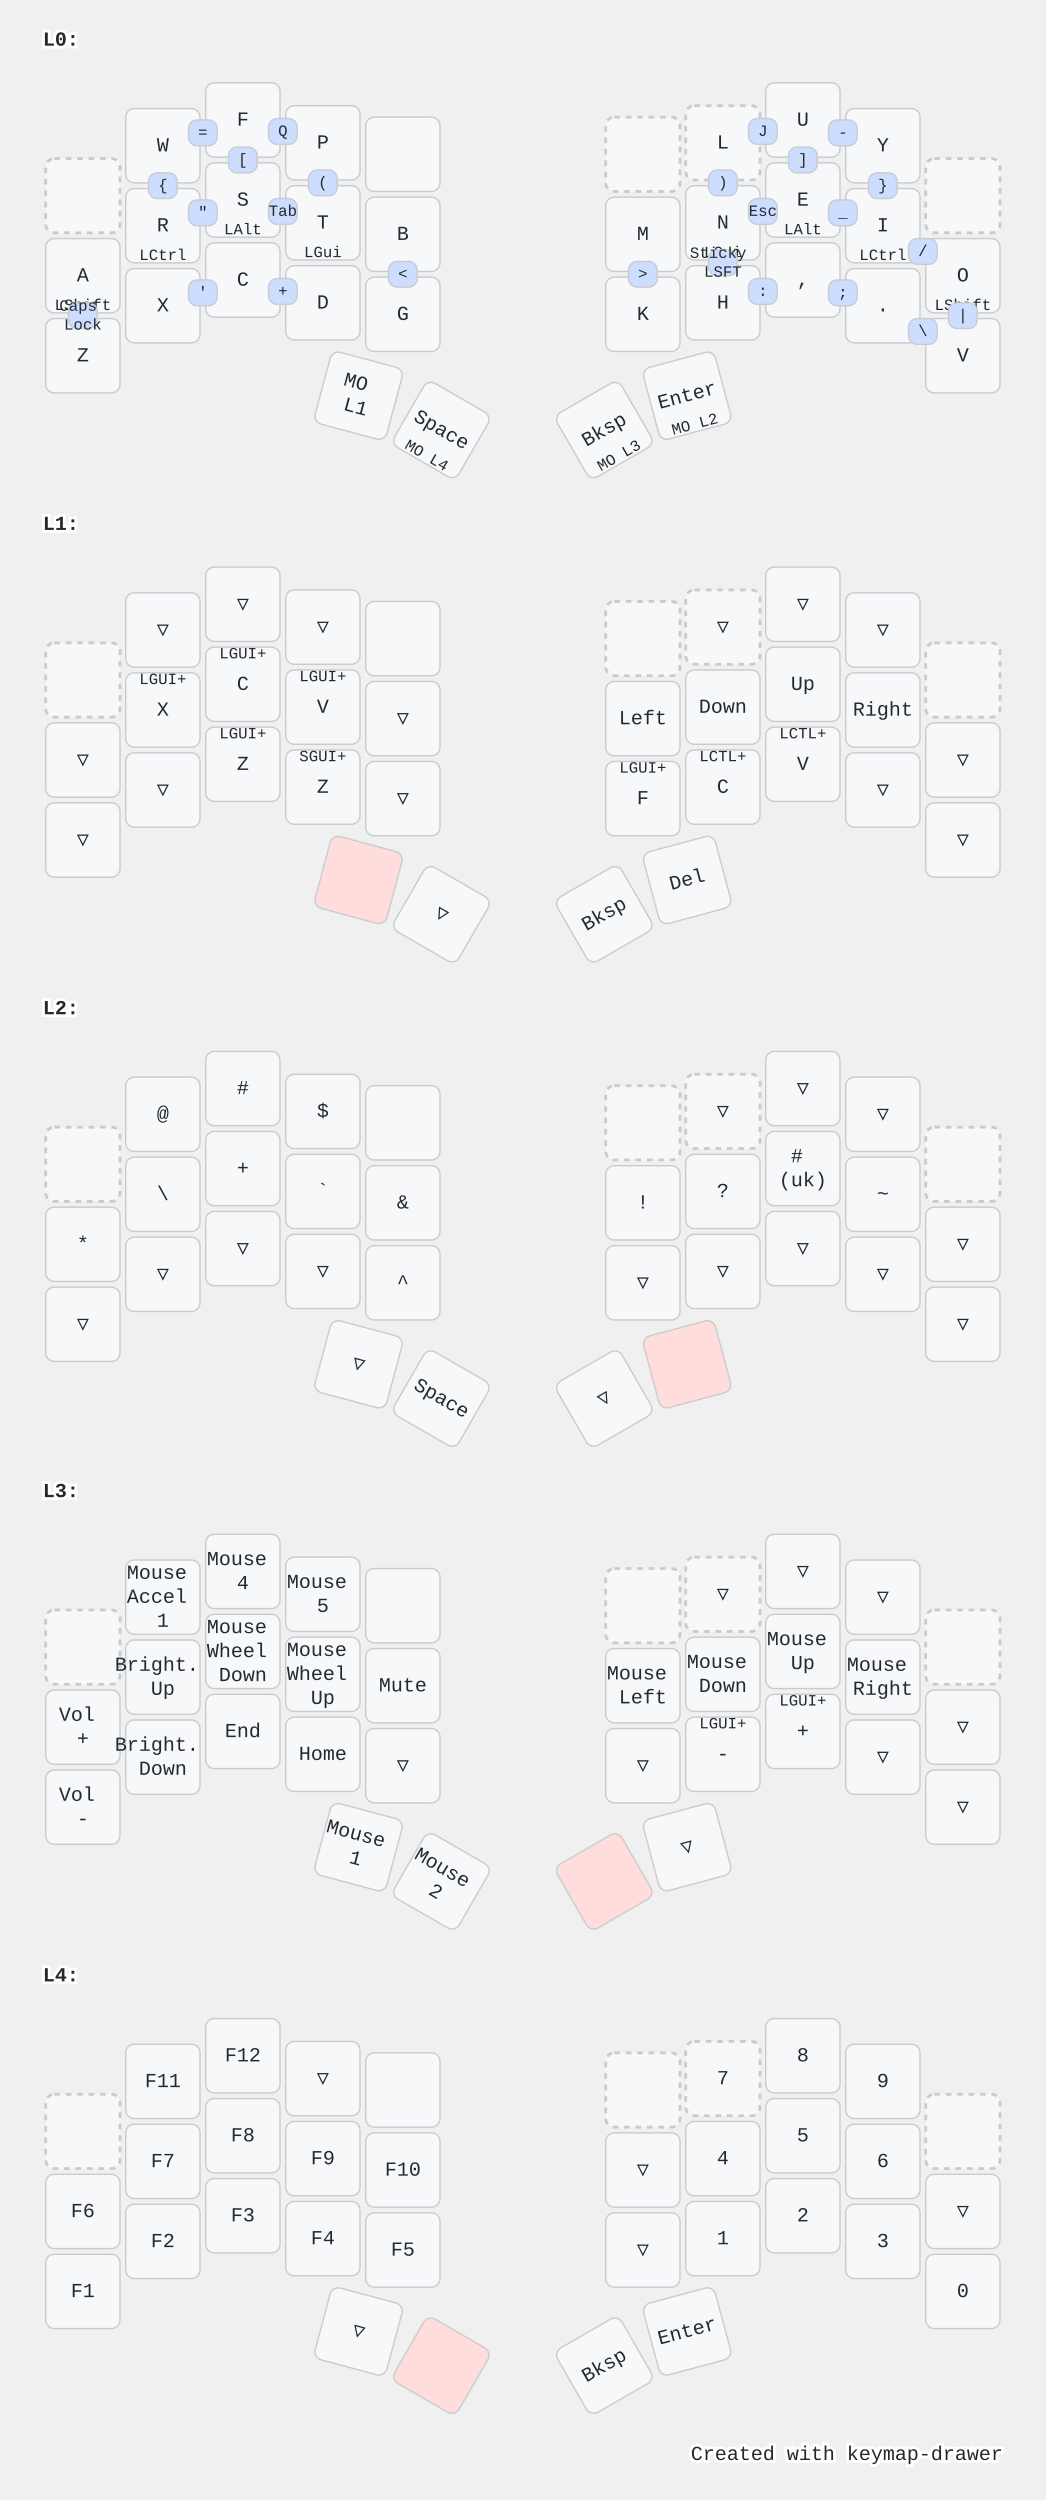
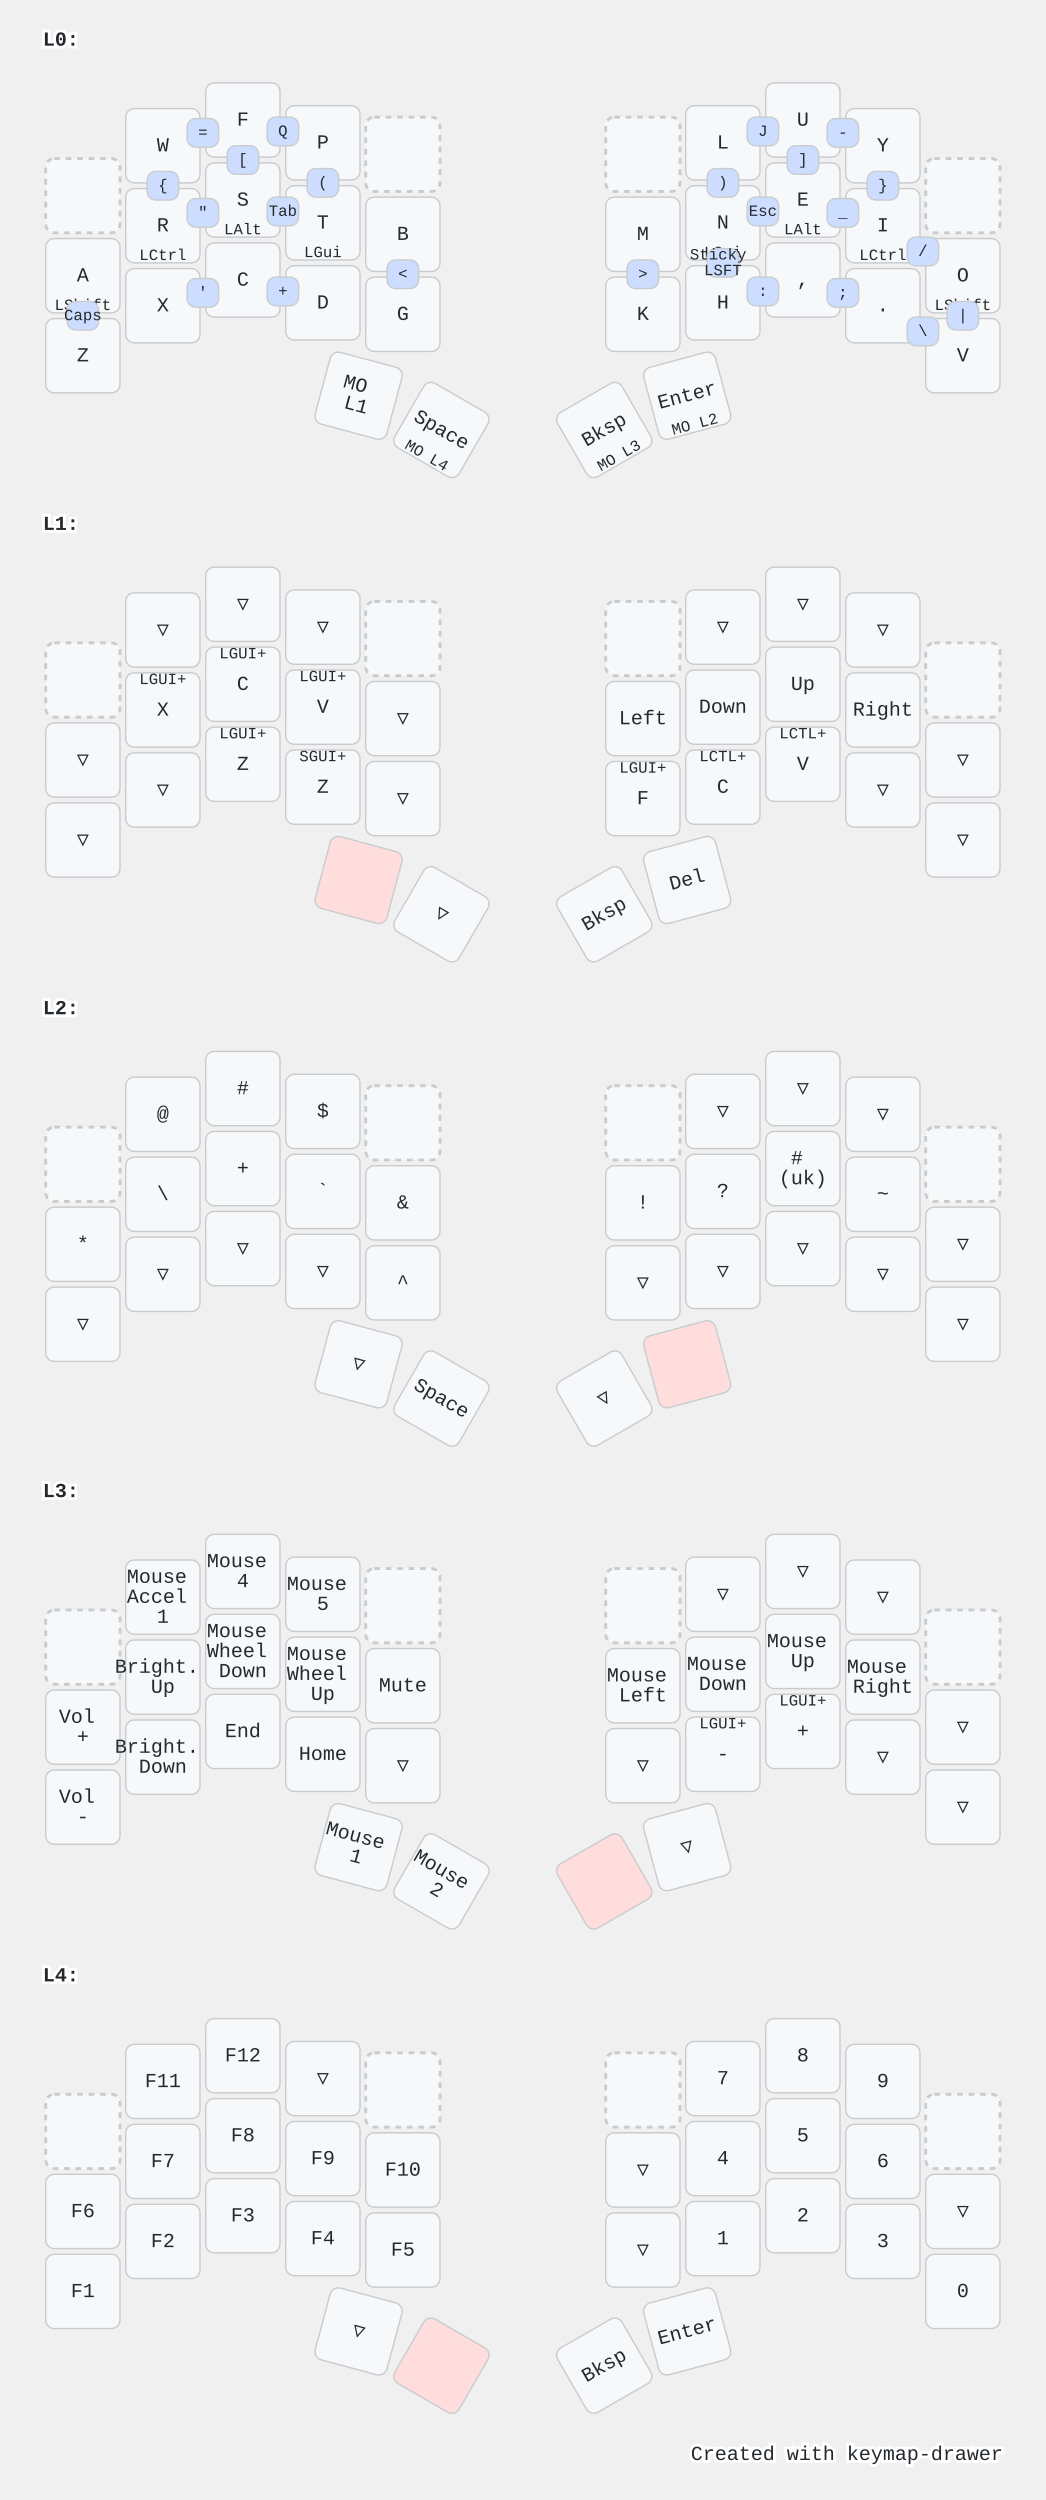
<svg xmlns="http://www.w3.org/2000/svg" width="732" height="1750" viewBox="0 0 732 1750" class="keymap">
  <style>/* inherit to force styles through use tags */
svg path {
    fill: inherit;
}

/* font and background color specifications */
svg.keymap {
    font-family: SFMono-Regular,Consolas,Liberation Mono,Menlo,monospace;
    font-size: 14px;
    font-kerning: normal;
    text-rendering: optimizeLegibility;
    fill: #24292e;
}

/* default key styling */
rect.key {
    fill: #f6f8fa;
}

rect.key, rect.combo {
    stroke: #c9cccf;
    stroke-width: 1;
}

/* default key side styling, only used is draw_key_sides is set */
rect.side {
    filter: brightness(90%);
}

/* color accent for combo boxes */
rect.combo, rect.combo-separate {
    fill: #cdf;
}

/* color accent for held keys */
rect.held, rect.combo.held {
    fill: #fdd;
}

/* color accent for ghost (optional) keys */
rect.ghost, rect.combo.ghost {
    stroke-dasharray: 4, 4;
    stroke-width: 2;
}

text {
    text-anchor: middle;
    dominant-baseline: middle;
}

/* styling for layer labels */
text.label {
    font-weight: bold;
    text-anchor: start;
    stroke: white;
    stroke-width: 4;
    paint-order: stroke;
}

/* styling for optional footer */
text.footer {
    text-anchor: end;
    dominant-baseline: auto;
    stroke: white;
    stroke-width: 4;
    paint-order: stroke;
}

/* styling for combo tap, and key hold/shifted label text */
text.combo, text.hold, text.shifted {
    font-size: 11px;
}

text.hold {
    text-anchor: middle;
    dominant-baseline: auto;
}

text.shifted {
    text-anchor: middle;
    dominant-baseline: hanging;
}

text.layer-activator {
    text-decoration: underline;
}

/* styling for hold/shifted label text in combo box */
text.combo.hold, text.combo.shifted {
    font-size: 8px;
}

/* lighter symbol for transparent keys */
text.trans {
    fill: #7b7e81;
}

/* styling for combo dendrons */
path.combo {
    stroke-width: 1;
    stroke: gray;
    fill: none;
}

/* Start Tabler Icons Cleanup */
/* cannot use height/width with glyphs */
.icon-tabler &gt; path {
    fill: inherit;
    stroke: inherit;
    stroke-width: 2;
}
/* hide tabler's default box */
.icon-tabler &gt; path[stroke="none"][fill="none"] {
    visibility: hidden;
}
/* End Tabler Icons Cleanup */

@media (prefers-color-scheme: dark) {
svg.keymap { fill: #d1d6db; }
rect.key { fill: #3f4750; }
rect.key, rect.combo { stroke: #60666c; }
rect.combo, rect.combo-separate { fill: #1f3d7a; }
rect.held, rect.combo.held { fill: #854747; }
text.label, text.footer { stroke: black; }
text.trans { fill: #7e8184; }
path.combo { stroke: #7f7f7f; }

}

svg.keymap { background-color: #FFF; }</style>
  <g transform="translate(30, 0)" class="layer-L0">
    <text x="0" y="28" class="label" id="L0">L0:</text>
    <g transform="translate(0, 56)">
      <g transform="translate(28, 81)" class="key ghost keypos-0">
        <rect rx="6" ry="6" x="-26" y="-26" width="52" height="52" class="key ghost" />
      </g>
      <g transform="translate(84, 46)" class="key keypos-1">
        <rect rx="6" ry="6" x="-26" y="-26" width="52" height="52" class="key" />
        <text x="0" y="0" class="key tap">W</text>
      </g>
      <g transform="translate(140, 28)" class="key keypos-2">
        <rect rx="6" ry="6" x="-26" y="-26" width="52" height="52" class="key" />
        <text x="0" y="0" class="key tap">F</text>
      </g>
      <g transform="translate(196, 44)" class="key keypos-3">
        <rect rx="6" ry="6" x="-26" y="-26" width="52" height="52" class="key" />
        <text x="0" y="0" class="key tap">P</text>
      </g>
-       <g transform="translate(252, 52)" class="key keypos-4">
-         <rect rx="6" ry="6" x="-26" y="-26" width="52" height="52" class="key" />
+       <g transform="translate(252, 52)" class="key ghost keypos-4">
+         <rect rx="6" ry="6" x="-26" y="-26" width="52" height="52" class="key ghost" />
      </g>
      <g transform="translate(420, 52)" class="key ghost keypos-5">
        <rect rx="6" ry="6" x="-26" y="-26" width="52" height="52" class="key ghost" />
      </g>
-       <g transform="translate(476, 44)" class="key ghost keypos-6">
-         <rect rx="6" ry="6" x="-26" y="-26" width="52" height="52" class="key ghost" />
-         <text x="0" y="0" class="key ghost tap">L</text>
+       <g transform="translate(476, 44)" class="key keypos-6">
+         <rect rx="6" ry="6" x="-26" y="-26" width="52" height="52" class="key" />
+         <text x="0" y="0" class="key tap">L</text>
      </g>
      <g transform="translate(532, 28)" class="key keypos-7">
        <rect rx="6" ry="6" x="-26" y="-26" width="52" height="52" class="key" />
        <text x="0" y="0" class="key tap">U</text>
      </g>
      <g transform="translate(588, 46)" class="key keypos-8">
        <rect rx="6" ry="6" x="-26" y="-26" width="52" height="52" class="key" />
        <text x="0" y="0" class="key tap">Y</text>
      </g>
      <g transform="translate(644, 81)" class="key ghost keypos-9">
        <rect rx="6" ry="6" x="-26" y="-26" width="52" height="52" class="key ghost" />
      </g>
      <g transform="translate(28, 137)" class="key keypos-10">
        <rect rx="6" ry="6" x="-26" y="-26" width="52" height="52" class="key" />
        <text x="0" y="0" class="key tap">A</text>
        <text x="0" y="24" class="key hold">LShift</text>
      </g>
      <g transform="translate(84, 102)" class="key keypos-11">
        <rect rx="6" ry="6" x="-26" y="-26" width="52" height="52" class="key" />
        <text x="0" y="0" class="key tap">R</text>
        <text x="0" y="24" class="key hold">LCtrl</text>
      </g>
      <g transform="translate(140, 84)" class="key keypos-12">
        <rect rx="6" ry="6" x="-26" y="-26" width="52" height="52" class="key" />
        <text x="0" y="0" class="key tap">S</text>
        <text x="0" y="24" class="key hold">LAlt</text>
      </g>
      <g transform="translate(196, 100)" class="key keypos-13">
        <rect rx="6" ry="6" x="-26" y="-26" width="52" height="52" class="key" />
        <text x="0" y="0" class="key tap">T</text>
        <text x="0" y="24" class="key hold">LGui</text>
      </g>
      <g transform="translate(252, 108)" class="key keypos-14">
        <rect rx="6" ry="6" x="-26" y="-26" width="52" height="52" class="key" />
        <text x="0" y="0" class="key tap">B</text>
      </g>
      <g transform="translate(420, 108)" class="key keypos-15">
        <rect rx="6" ry="6" x="-26" y="-26" width="52" height="52" class="key" />
        <text x="0" y="0" class="key tap">M</text>
      </g>
      <g transform="translate(476, 100)" class="key keypos-16">
        <rect rx="6" ry="6" x="-26" y="-26" width="52" height="52" class="key" />
        <text x="0" y="0" class="key tap">N</text>
        <text x="0" y="24" class="key hold">LGui</text>
      </g>
      <g transform="translate(532, 84)" class="key keypos-17">
        <rect rx="6" ry="6" x="-26" y="-26" width="52" height="52" class="key" />
        <text x="0" y="0" class="key tap">E</text>
        <text x="0" y="24" class="key hold">LAlt</text>
      </g>
      <g transform="translate(588, 102)" class="key keypos-18">
        <rect rx="6" ry="6" x="-26" y="-26" width="52" height="52" class="key" />
        <text x="0" y="0" class="key tap">I</text>
        <text x="0" y="24" class="key hold">LCtrl</text>
      </g>
      <g transform="translate(644, 137)" class="key keypos-19">
        <rect rx="6" ry="6" x="-26" y="-26" width="52" height="52" class="key" />
        <text x="0" y="0" class="key tap">O</text>
        <text x="0" y="24" class="key hold">LShift</text>
      </g>
      <g transform="translate(28, 193)" class="key keypos-20">
        <rect rx="6" ry="6" x="-26" y="-26" width="52" height="52" class="key" />
        <text x="0" y="0" class="key tap">Z</text>
      </g>
      <g transform="translate(84, 158)" class="key keypos-21">
        <rect rx="6" ry="6" x="-26" y="-26" width="52" height="52" class="key" />
        <text x="0" y="0" class="key tap">X</text>
      </g>
      <g transform="translate(140, 140)" class="key keypos-22">
        <rect rx="6" ry="6" x="-26" y="-26" width="52" height="52" class="key" />
        <text x="0" y="0" class="key tap">C</text>
      </g>
      <g transform="translate(196, 156)" class="key keypos-23">
        <rect rx="6" ry="6" x="-26" y="-26" width="52" height="52" class="key" />
        <text x="0" y="0" class="key tap">D</text>
      </g>
      <g transform="translate(252, 164)" class="key keypos-24">
        <rect rx="6" ry="6" x="-26" y="-26" width="52" height="52" class="key" />
        <text x="0" y="0" class="key tap">G</text>
      </g>
      <g transform="translate(420, 164)" class="key keypos-25">
        <rect rx="6" ry="6" x="-26" y="-26" width="52" height="52" class="key" />
        <text x="0" y="0" class="key tap">K</text>
      </g>
      <g transform="translate(476, 156)" class="key keypos-26">
        <rect rx="6" ry="6" x="-26" y="-26" width="52" height="52" class="key" />
        <text x="0" y="0" class="key tap">H</text>
      </g>
      <g transform="translate(532, 140)" class="key keypos-27">
        <rect rx="6" ry="6" x="-26" y="-26" width="52" height="52" class="key" />
        <text x="0" y="0" class="key tap">,</text>
      </g>
      <g transform="translate(588, 158)" class="key keypos-28">
        <rect rx="6" ry="6" x="-26" y="-26" width="52" height="52" class="key" />
        <text x="0" y="0" class="key tap">.</text>
      </g>
      <g transform="translate(644, 193)" class="key keypos-29">
        <rect rx="6" ry="6" x="-26" y="-26" width="52" height="52" class="key" />
        <text x="0" y="0" class="key tap">V</text>
      </g>
      <g transform="translate(221, 221) rotate(15.0)" class="key keypos-30">
        <rect rx="6" ry="6" x="-26" y="-26" width="52" height="52" class="key" />
        <text x="0" y="0" class="key tap">
-           <tspan x="0" dy="-0.6em">MO</tspan>
-           <tspan x="0" dy="1.2em">L1</tspan>
+           <tspan x="0" dy="-0.5em">MO</tspan>
+           <tspan x="0" dy="1.0em">L1</tspan>
        </text>
      </g>
      <g transform="translate(279, 245) rotate(30.0)" class="key keypos-31">
        <rect rx="6" ry="6" x="-26" y="-26" width="52" height="52" class="key" />
        <text x="0" y="0" class="key tap">Space</text>
        <text x="0" y="24" class="key hold">MO L4</text>
      </g>
      <g transform="translate(393, 245) rotate(-30.0)" class="key keypos-32">
        <rect rx="6" ry="6" x="-26" y="-26" width="52" height="52" class="key" />
        <text x="0" y="0" class="key tap">Bksp</text>
        <text x="0" y="24" class="key hold">MO L3</text>
      </g>
      <g transform="translate(451, 221) rotate(-15.0)" class="key keypos-33">
        <rect rx="6" ry="6" x="-26" y="-26" width="52" height="52" class="key" />
        <text x="0" y="0" class="key tap">Enter</text>
        <text x="0" y="24" class="key hold">MO L2</text>
      </g>
      <g class="combo combopos-0">
-         <rect rx="6" ry="6" x="494" y="83" width="20" height="18" class="combo" />
+         <rect rx="6" ry="6" x="493" y="82" width="22" height="20" class="combo" />
        <text x="504" y="92" class="combo tap">Esc</text>
      </g>
      <g class="combo combopos-1">
-         <rect rx="6" ry="6" x="158" y="83" width="20" height="18" class="combo" />
+         <rect rx="6" ry="6" x="157" y="82" width="22" height="20" class="combo" />
        <text x="168" y="92" class="combo tap">Tab</text>
      </g>
      <g class="combo combopos-2">
-         <rect rx="6" ry="6" x="158" y="27" width="20" height="18" class="combo" />
+         <rect rx="6" ry="6" x="157" y="26" width="22" height="20" class="combo" />
        <text x="168" y="36" class="combo tap">Q</text>
      </g>
      <g class="combo combopos-3">
-         <rect rx="6" ry="6" x="186" y="63" width="20" height="18" class="combo" />
+         <rect rx="6" ry="6" x="185" y="62" width="22" height="20" class="combo" />
        <text x="196" y="72" class="combo tap">(</text>
      </g>
      <g class="combo combopos-4">
-         <rect rx="6" ry="6" x="466" y="63" width="20" height="18" class="combo" />
+         <rect rx="6" ry="6" x="465" y="62" width="22" height="20" class="combo" />
        <text x="476" y="72" class="combo tap">)</text>
      </g>
      <g class="combo combopos-5">
-         <rect rx="6" ry="6" x="158" y="139" width="20" height="18" class="combo" />
+         <rect rx="6" ry="6" x="157" y="138" width="22" height="20" class="combo" />
        <text x="168" y="148" class="combo tap">+</text>
      </g>
      <g class="combo combopos-6">
-         <rect rx="6" ry="6" x="494" y="139" width="20" height="18" class="combo" />
+         <rect rx="6" ry="6" x="493" y="138" width="22" height="20" class="combo" />
        <text x="504" y="148" class="combo tap">:</text>
      </g>
      <g class="combo combopos-7">
-         <rect rx="6" ry="6" x="102" y="84" width="20" height="18" class="combo" />
+         <rect rx="6" ry="6" x="101" y="83" width="22" height="20" class="combo" />
        <text x="112" y="93" class="combo tap">"</text>
      </g>
      <g class="combo combopos-8">
-         <rect rx="6" ry="6" x="550" y="84" width="20" height="18" class="combo" />
+         <rect rx="6" ry="6" x="549" y="83" width="22" height="20" class="combo" />
        <text x="560" y="93" class="combo tap">_</text>
      </g>
      <g class="combo combopos-9">
-         <rect rx="6" ry="6" x="466" y="119" width="20" height="18" class="combo" />
+         <rect rx="6" ry="6" x="465" y="118" width="22" height="20" class="combo" />
        <text x="476" y="128" class="combo tap">
-           <tspan x="476" dy="-0.6em">Sticky</tspan>
-           <tspan x="476" dy="1.2em">LSFT</tspan>
+           <tspan x="476" dy="-0.5em">Sticky</tspan>
+           <tspan x="476" dy="1.0em">LSFT</tspan>
        </text>
      </g>
      <g class="combo combopos-10">
-         <rect rx="6" ry="6" x="18" y="156" width="20" height="18" class="combo" />
-         <text x="28" y="165" class="combo tap">
-           <tspan x="28" dy="-0.6em">Caps</tspan>
-           <tspan x="28" dy="1.2em">Lock</tspan>
-         </text>
+         <rect rx="6" ry="6" x="17" y="155" width="22" height="20" class="combo" />
+         <text x="28" y="165" class="combo tap">Caps</text>
      </g>
      <g class="combo combopos-11">
-         <rect rx="6" ry="6" x="242" y="127" width="20" height="18" class="combo" />
+         <rect rx="6" ry="6" x="241" y="126" width="22" height="20" class="combo" />
        <text x="252" y="136" class="combo tap">&lt;</text>
      </g>
      <g class="combo combopos-12">
-         <rect rx="6" ry="6" x="550" y="140" width="20" height="18" class="combo" />
+         <rect rx="6" ry="6" x="549" y="139" width="22" height="20" class="combo" />
        <text x="560" y="149" class="combo tap">;</text>
      </g>
      <g class="combo combopos-13">
-         <rect rx="6" ry="6" x="74" y="65" width="20" height="18" class="combo" />
+         <rect rx="6" ry="6" x="73" y="64" width="22" height="20" class="combo" />
        <text x="84" y="74" class="combo tap">{</text>
      </g>
      <g class="combo combopos-14">
-         <rect rx="6" ry="6" x="578" y="65" width="20" height="18" class="combo" />
+         <rect rx="6" ry="6" x="577" y="64" width="22" height="20" class="combo" />
        <text x="588" y="74" class="combo tap">}</text>
      </g>
      <g class="combo combopos-15">
-         <rect rx="6" ry="6" x="130" y="47" width="20" height="18" class="combo" />
+         <rect rx="6" ry="6" x="129" y="46" width="22" height="20" class="combo" />
        <text x="140" y="56" class="combo tap">[</text>
      </g>
      <g class="combo combopos-16">
-         <rect rx="6" ry="6" x="522" y="47" width="20" height="18" class="combo" />
+         <rect rx="6" ry="6" x="521" y="46" width="22" height="20" class="combo" />
        <text x="532" y="56" class="combo tap">]</text>
      </g>
      <g class="combo combopos-17">
-         <rect rx="6" ry="6" x="410" y="127" width="20" height="18" class="combo" />
+         <rect rx="6" ry="6" x="409" y="126" width="22" height="20" class="combo" />
        <text x="420" y="136" class="combo tap">&gt;</text>
      </g>
      <g class="combo combopos-18">
-         <rect rx="6" ry="6" x="102" y="28" width="20" height="18" class="combo" />
+         <rect rx="6" ry="6" x="101" y="27" width="22" height="20" class="combo" />
        <text x="112" y="37" class="combo tap">=</text>
      </g>
      <g class="combo combopos-19">
-         <rect rx="6" ry="6" x="550" y="28" width="20" height="18" class="combo" />
+         <rect rx="6" ry="6" x="549" y="27" width="22" height="20" class="combo" />
        <text x="560" y="37" class="combo tap">-</text>
      </g>
      <g class="combo combopos-20">
-         <rect rx="6" ry="6" x="634" y="156" width="20" height="18" class="combo" />
+         <rect rx="6" ry="6" x="633" y="155" width="22" height="20" class="combo" />
        <text x="644" y="165" class="combo tap">|</text>
      </g>
      <g class="combo combopos-21">
-         <rect rx="6" ry="6" x="102" y="140" width="20" height="18" class="combo" />
+         <rect rx="6" ry="6" x="101" y="139" width="22" height="20" class="combo" />
        <text x="112" y="149" class="combo tap">'</text>
      </g>
      <g class="combo combopos-22">
-         <rect rx="6" ry="6" x="606" y="111" width="20" height="18" class="combo" />
+         <rect rx="6" ry="6" x="605" y="110" width="22" height="20" class="combo" />
        <text x="616" y="120" class="combo tap">/</text>
      </g>
      <g class="combo combopos-23">
-         <rect rx="6" ry="6" x="494" y="27" width="20" height="18" class="combo" />
+         <rect rx="6" ry="6" x="493" y="26" width="22" height="20" class="combo" />
        <text x="504" y="36" class="combo tap">J</text>
      </g>
      <g class="combo combopos-24">
-         <rect rx="6" ry="6" x="606" y="167" width="20" height="18" class="combo" />
+         <rect rx="6" ry="6" x="605" y="166" width="22" height="20" class="combo" />
        <text x="616" y="176" class="combo tap">\</text>
      </g>
    </g>
  </g>
  <g transform="translate(30, 339)" class="layer-L1">
    <text x="0" y="28" class="label" id="L1">L1:</text>
    <g transform="translate(0, 56)">
      <g transform="translate(28, 81)" class="key ghost keypos-0">
        <rect rx="6" ry="6" x="-26" y="-26" width="52" height="52" class="key ghost" />
      </g>
      <g transform="translate(84, 46)" class="key keypos-1">
        <rect rx="6" ry="6" x="-26" y="-26" width="52" height="52" class="key" />
        <text x="0" y="0" class="key tap">▽</text>
      </g>
      <g transform="translate(140, 28)" class="key keypos-2">
        <rect rx="6" ry="6" x="-26" y="-26" width="52" height="52" class="key" />
        <text x="0" y="0" class="key tap">▽</text>
      </g>
      <g transform="translate(196, 44)" class="key keypos-3">
        <rect rx="6" ry="6" x="-26" y="-26" width="52" height="52" class="key" />
        <text x="0" y="0" class="key tap">▽</text>
      </g>
-       <g transform="translate(252, 52)" class="key keypos-4">
-         <rect rx="6" ry="6" x="-26" y="-26" width="52" height="52" class="key" />
+       <g transform="translate(252, 52)" class="key ghost keypos-4">
+         <rect rx="6" ry="6" x="-26" y="-26" width="52" height="52" class="key ghost" />
      </g>
      <g transform="translate(420, 52)" class="key ghost keypos-5">
        <rect rx="6" ry="6" x="-26" y="-26" width="52" height="52" class="key ghost" />
      </g>
-       <g transform="translate(476, 44)" class="key ghost keypos-6">
-         <rect rx="6" ry="6" x="-26" y="-26" width="52" height="52" class="key ghost" />
-         <text x="0" y="0" class="key ghost tap">▽</text>
+       <g transform="translate(476, 44)" class="key keypos-6">
+         <rect rx="6" ry="6" x="-26" y="-26" width="52" height="52" class="key" />
+         <text x="0" y="0" class="key tap">▽</text>
      </g>
      <g transform="translate(532, 28)" class="key keypos-7">
        <rect rx="6" ry="6" x="-26" y="-26" width="52" height="52" class="key" />
        <text x="0" y="0" class="key tap">▽</text>
      </g>
      <g transform="translate(588, 46)" class="key keypos-8">
        <rect rx="6" ry="6" x="-26" y="-26" width="52" height="52" class="key" />
        <text x="0" y="0" class="key tap">▽</text>
      </g>
      <g transform="translate(644, 81)" class="key ghost keypos-9">
        <rect rx="6" ry="6" x="-26" y="-26" width="52" height="52" class="key ghost" />
      </g>
      <g transform="translate(28, 137)" class="key keypos-10">
        <rect rx="6" ry="6" x="-26" y="-26" width="52" height="52" class="key" />
        <text x="0" y="0" class="key tap">▽</text>
      </g>
      <g transform="translate(84, 102)" class="key keypos-11">
        <rect rx="6" ry="6" x="-26" y="-26" width="52" height="52" class="key" />
        <text x="0" y="0" class="key tap">X</text>
        <text x="0" y="-24" class="key shifted">LGUI+</text>
      </g>
      <g transform="translate(140, 84)" class="key keypos-12">
        <rect rx="6" ry="6" x="-26" y="-26" width="52" height="52" class="key" />
        <text x="0" y="0" class="key tap">C</text>
        <text x="0" y="-24" class="key shifted">LGUI+</text>
      </g>
      <g transform="translate(196, 100)" class="key keypos-13">
        <rect rx="6" ry="6" x="-26" y="-26" width="52" height="52" class="key" />
        <text x="0" y="0" class="key tap">V</text>
        <text x="0" y="-24" class="key shifted">LGUI+</text>
      </g>
      <g transform="translate(252, 108)" class="key keypos-14">
        <rect rx="6" ry="6" x="-26" y="-26" width="52" height="52" class="key" />
        <text x="0" y="0" class="key tap">▽</text>
      </g>
      <g transform="translate(420, 108)" class="key keypos-15">
        <rect rx="6" ry="6" x="-26" y="-26" width="52" height="52" class="key" />
        <text x="0" y="0" class="key tap">Left</text>
      </g>
      <g transform="translate(476, 100)" class="key keypos-16">
        <rect rx="6" ry="6" x="-26" y="-26" width="52" height="52" class="key" />
        <text x="0" y="0" class="key tap">Down</text>
      </g>
      <g transform="translate(532, 84)" class="key keypos-17">
        <rect rx="6" ry="6" x="-26" y="-26" width="52" height="52" class="key" />
        <text x="0" y="0" class="key tap">Up</text>
      </g>
      <g transform="translate(588, 102)" class="key keypos-18">
        <rect rx="6" ry="6" x="-26" y="-26" width="52" height="52" class="key" />
        <text x="0" y="0" class="key tap">Right</text>
      </g>
      <g transform="translate(644, 137)" class="key keypos-19">
        <rect rx="6" ry="6" x="-26" y="-26" width="52" height="52" class="key" />
        <text x="0" y="0" class="key tap">▽</text>
      </g>
      <g transform="translate(28, 193)" class="key keypos-20">
        <rect rx="6" ry="6" x="-26" y="-26" width="52" height="52" class="key" />
        <text x="0" y="0" class="key tap">▽</text>
      </g>
      <g transform="translate(84, 158)" class="key keypos-21">
        <rect rx="6" ry="6" x="-26" y="-26" width="52" height="52" class="key" />
        <text x="0" y="0" class="key tap">▽</text>
      </g>
      <g transform="translate(140, 140)" class="key keypos-22">
        <rect rx="6" ry="6" x="-26" y="-26" width="52" height="52" class="key" />
        <text x="0" y="0" class="key tap">Z</text>
        <text x="0" y="-24" class="key shifted">LGUI+</text>
      </g>
      <g transform="translate(196, 156)" class="key keypos-23">
        <rect rx="6" ry="6" x="-26" y="-26" width="52" height="52" class="key" />
        <text x="0" y="0" class="key tap">Z</text>
        <text x="0" y="-24" class="key shifted">SGUI+</text>
      </g>
      <g transform="translate(252, 164)" class="key keypos-24">
        <rect rx="6" ry="6" x="-26" y="-26" width="52" height="52" class="key" />
        <text x="0" y="0" class="key tap">▽</text>
      </g>
      <g transform="translate(420, 164)" class="key keypos-25">
        <rect rx="6" ry="6" x="-26" y="-26" width="52" height="52" class="key" />
        <text x="0" y="0" class="key tap">F</text>
        <text x="0" y="-24" class="key shifted">LGUI+</text>
      </g>
      <g transform="translate(476, 156)" class="key keypos-26">
        <rect rx="6" ry="6" x="-26" y="-26" width="52" height="52" class="key" />
        <text x="0" y="0" class="key tap">C</text>
        <text x="0" y="-24" class="key shifted">LCTL+</text>
      </g>
      <g transform="translate(532, 140)" class="key keypos-27">
        <rect rx="6" ry="6" x="-26" y="-26" width="52" height="52" class="key" />
        <text x="0" y="0" class="key tap">V</text>
        <text x="0" y="-24" class="key shifted">LCTL+</text>
      </g>
      <g transform="translate(588, 158)" class="key keypos-28">
        <rect rx="6" ry="6" x="-26" y="-26" width="52" height="52" class="key" />
        <text x="0" y="0" class="key tap">▽</text>
      </g>
      <g transform="translate(644, 193)" class="key keypos-29">
        <rect rx="6" ry="6" x="-26" y="-26" width="52" height="52" class="key" />
        <text x="0" y="0" class="key tap">▽</text>
      </g>
      <g transform="translate(221, 221) rotate(15.0)" class="key held keypos-30">
        <rect rx="6" ry="6" x="-26" y="-26" width="52" height="52" class="key held" />
      </g>
      <g transform="translate(279, 245) rotate(30.0)" class="key keypos-31">
        <rect rx="6" ry="6" x="-26" y="-26" width="52" height="52" class="key" />
        <text x="0" y="0" class="key tap">▽</text>
      </g>
      <g transform="translate(393, 245) rotate(-30.0)" class="key keypos-32">
        <rect rx="6" ry="6" x="-26" y="-26" width="52" height="52" class="key" />
        <text x="0" y="0" class="key tap">Bksp</text>
      </g>
      <g transform="translate(451, 221) rotate(-15.0)" class="key keypos-33">
        <rect rx="6" ry="6" x="-26" y="-26" width="52" height="52" class="key" />
        <text x="0" y="0" class="key tap">Del</text>
      </g>
    </g>
  </g>
  <g transform="translate(30, 678)" class="layer-L2">
    <text x="0" y="28" class="label" id="L2">L2:</text>
    <g transform="translate(0, 56)">
      <g transform="translate(28, 81)" class="key ghost keypos-0">
        <rect rx="6" ry="6" x="-26" y="-26" width="52" height="52" class="key ghost" />
      </g>
      <g transform="translate(84, 46)" class="key keypos-1">
        <rect rx="6" ry="6" x="-26" y="-26" width="52" height="52" class="key" />
        <text x="0" y="0" class="key tap">@</text>
      </g>
      <g transform="translate(140, 28)" class="key keypos-2">
        <rect rx="6" ry="6" x="-26" y="-26" width="52" height="52" class="key" />
        <text x="0" y="0" class="key tap">#</text>
      </g>
      <g transform="translate(196, 44)" class="key keypos-3">
        <rect rx="6" ry="6" x="-26" y="-26" width="52" height="52" class="key" />
        <text x="0" y="0" class="key tap">$</text>
      </g>
-       <g transform="translate(252, 52)" class="key keypos-4">
-         <rect rx="6" ry="6" x="-26" y="-26" width="52" height="52" class="key" />
+       <g transform="translate(252, 52)" class="key ghost keypos-4">
+         <rect rx="6" ry="6" x="-26" y="-26" width="52" height="52" class="key ghost" />
      </g>
      <g transform="translate(420, 52)" class="key ghost keypos-5">
        <rect rx="6" ry="6" x="-26" y="-26" width="52" height="52" class="key ghost" />
      </g>
-       <g transform="translate(476, 44)" class="key ghost keypos-6">
-         <rect rx="6" ry="6" x="-26" y="-26" width="52" height="52" class="key ghost" />
-         <text x="0" y="0" class="key ghost tap">▽</text>
+       <g transform="translate(476, 44)" class="key keypos-6">
+         <rect rx="6" ry="6" x="-26" y="-26" width="52" height="52" class="key" />
+         <text x="0" y="0" class="key tap">▽</text>
      </g>
      <g transform="translate(532, 28)" class="key keypos-7">
        <rect rx="6" ry="6" x="-26" y="-26" width="52" height="52" class="key" />
        <text x="0" y="0" class="key tap">▽</text>
      </g>
      <g transform="translate(588, 46)" class="key keypos-8">
        <rect rx="6" ry="6" x="-26" y="-26" width="52" height="52" class="key" />
        <text x="0" y="0" class="key tap">▽</text>
      </g>
      <g transform="translate(644, 81)" class="key ghost keypos-9">
        <rect rx="6" ry="6" x="-26" y="-26" width="52" height="52" class="key ghost" />
      </g>
      <g transform="translate(28, 137)" class="key keypos-10">
        <rect rx="6" ry="6" x="-26" y="-26" width="52" height="52" class="key" />
        <text x="0" y="0" class="key tap">*</text>
      </g>
      <g transform="translate(84, 102)" class="key keypos-11">
        <rect rx="6" ry="6" x="-26" y="-26" width="52" height="52" class="key" />
        <text x="0" y="0" class="key tap">\</text>
      </g>
      <g transform="translate(140, 84)" class="key keypos-12">
        <rect rx="6" ry="6" x="-26" y="-26" width="52" height="52" class="key" />
        <text x="0" y="0" class="key tap">+</text>
      </g>
      <g transform="translate(196, 100)" class="key keypos-13">
        <rect rx="6" ry="6" x="-26" y="-26" width="52" height="52" class="key" />
        <text x="0" y="0" class="key tap">`</text>
      </g>
      <g transform="translate(252, 108)" class="key keypos-14">
        <rect rx="6" ry="6" x="-26" y="-26" width="52" height="52" class="key" />
        <text x="0" y="0" class="key tap">&amp;</text>
      </g>
      <g transform="translate(420, 108)" class="key keypos-15">
        <rect rx="6" ry="6" x="-26" y="-26" width="52" height="52" class="key" />
        <text x="0" y="0" class="key tap">!</text>
      </g>
      <g transform="translate(476, 100)" class="key keypos-16">
        <rect rx="6" ry="6" x="-26" y="-26" width="52" height="52" class="key" />
        <text x="0" y="0" class="key tap">?</text>
      </g>
      <g transform="translate(532, 84)" class="key keypos-17">
        <rect rx="6" ry="6" x="-26" y="-26" width="52" height="52" class="key" />
        <text x="0" y="0" class="key tap">
-           <tspan x="0" dy="-0.6em">#</tspan>
-           <tspan x="0" dy="1.2em">(uk)</tspan>
+           <tspan x="0" dy="-0.5em">#</tspan>
+           <tspan x="0" dy="1.0em">(uk)</tspan>
        </text>
      </g>
      <g transform="translate(588, 102)" class="key keypos-18">
        <rect rx="6" ry="6" x="-26" y="-26" width="52" height="52" class="key" />
        <text x="0" y="0" class="key tap">~</text>
      </g>
      <g transform="translate(644, 137)" class="key keypos-19">
        <rect rx="6" ry="6" x="-26" y="-26" width="52" height="52" class="key" />
        <text x="0" y="0" class="key tap">▽</text>
      </g>
      <g transform="translate(28, 193)" class="key keypos-20">
        <rect rx="6" ry="6" x="-26" y="-26" width="52" height="52" class="key" />
        <text x="0" y="0" class="key tap">▽</text>
      </g>
      <g transform="translate(84, 158)" class="key keypos-21">
        <rect rx="6" ry="6" x="-26" y="-26" width="52" height="52" class="key" />
        <text x="0" y="0" class="key tap">▽</text>
      </g>
      <g transform="translate(140, 140)" class="key keypos-22">
        <rect rx="6" ry="6" x="-26" y="-26" width="52" height="52" class="key" />
        <text x="0" y="0" class="key tap">▽</text>
      </g>
      <g transform="translate(196, 156)" class="key keypos-23">
        <rect rx="6" ry="6" x="-26" y="-26" width="52" height="52" class="key" />
        <text x="0" y="0" class="key tap">▽</text>
      </g>
      <g transform="translate(252, 164)" class="key keypos-24">
        <rect rx="6" ry="6" x="-26" y="-26" width="52" height="52" class="key" />
        <text x="0" y="0" class="key tap">^</text>
      </g>
      <g transform="translate(420, 164)" class="key keypos-25">
        <rect rx="6" ry="6" x="-26" y="-26" width="52" height="52" class="key" />
        <text x="0" y="0" class="key tap">▽</text>
      </g>
      <g transform="translate(476, 156)" class="key keypos-26">
        <rect rx="6" ry="6" x="-26" y="-26" width="52" height="52" class="key" />
        <text x="0" y="0" class="key tap">▽</text>
      </g>
      <g transform="translate(532, 140)" class="key keypos-27">
        <rect rx="6" ry="6" x="-26" y="-26" width="52" height="52" class="key" />
        <text x="0" y="0" class="key tap">▽</text>
      </g>
      <g transform="translate(588, 158)" class="key keypos-28">
        <rect rx="6" ry="6" x="-26" y="-26" width="52" height="52" class="key" />
        <text x="0" y="0" class="key tap">▽</text>
      </g>
      <g transform="translate(644, 193)" class="key keypos-29">
        <rect rx="6" ry="6" x="-26" y="-26" width="52" height="52" class="key" />
        <text x="0" y="0" class="key tap">▽</text>
      </g>
      <g transform="translate(221, 221) rotate(15.0)" class="key keypos-30">
        <rect rx="6" ry="6" x="-26" y="-26" width="52" height="52" class="key" />
        <text x="0" y="0" class="key tap">▽</text>
      </g>
      <g transform="translate(279, 245) rotate(30.0)" class="key keypos-31">
        <rect rx="6" ry="6" x="-26" y="-26" width="52" height="52" class="key" />
        <text x="0" y="0" class="key tap">Space</text>
      </g>
      <g transform="translate(393, 245) rotate(-30.0)" class="key keypos-32">
        <rect rx="6" ry="6" x="-26" y="-26" width="52" height="52" class="key" />
        <text x="0" y="0" class="key tap">▽</text>
      </g>
      <g transform="translate(451, 221) rotate(-15.0)" class="key held keypos-33">
        <rect rx="6" ry="6" x="-26" y="-26" width="52" height="52" class="key held" />
      </g>
    </g>
  </g>
  <g transform="translate(30, 1016)" class="layer-L3">
    <text x="0" y="28" class="label" id="L3">L3:</text>
    <g transform="translate(0, 56)">
      <g transform="translate(28, 81)" class="key ghost keypos-0">
        <rect rx="6" ry="6" x="-26" y="-26" width="52" height="52" class="key ghost" />
      </g>
      <g transform="translate(84, 46)" class="key keypos-1">
        <rect rx="6" ry="6" x="-26" y="-26" width="52" height="52" class="key" />
        <text x="0" y="0" class="key tap">
-           <tspan x="0" dy="-1.2em">Mouse</tspan>
-           <tspan x="0" dy="1.2em">Accel</tspan>
-           <tspan x="0" dy="1.2em">1</tspan>
+           <tspan x="0" dy="-1.0em">Mouse</tspan>
+           <tspan x="0" dy="1.0em">Accel</tspan>
+           <tspan x="0" dy="1.0em">1</tspan>
        </text>
      </g>
      <g transform="translate(140, 28)" class="key keypos-2">
        <rect rx="6" ry="6" x="-26" y="-26" width="52" height="52" class="key" />
        <text x="0" y="0" class="key tap">
-           <tspan x="0" dy="-0.6em">Mouse</tspan>
-           <tspan x="0" dy="1.2em">4</tspan>
+           <tspan x="0" dy="-0.5em">Mouse</tspan>
+           <tspan x="0" dy="1.0em">4</tspan>
        </text>
      </g>
      <g transform="translate(196, 44)" class="key keypos-3">
        <rect rx="6" ry="6" x="-26" y="-26" width="52" height="52" class="key" />
        <text x="0" y="0" class="key tap">
-           <tspan x="0" dy="-0.6em">Mouse</tspan>
-           <tspan x="0" dy="1.2em">5</tspan>
-         </text>
-       </g>
-       <g transform="translate(252, 52)" class="key keypos-4">
-         <rect rx="6" ry="6" x="-26" y="-26" width="52" height="52" class="key" />
+           <tspan x="0" dy="-0.5em">Mouse</tspan>
+           <tspan x="0" dy="1.0em">5</tspan>
+         </text>
+       </g>
+       <g transform="translate(252, 52)" class="key ghost keypos-4">
+         <rect rx="6" ry="6" x="-26" y="-26" width="52" height="52" class="key ghost" />
      </g>
      <g transform="translate(420, 52)" class="key ghost keypos-5">
        <rect rx="6" ry="6" x="-26" y="-26" width="52" height="52" class="key ghost" />
      </g>
-       <g transform="translate(476, 44)" class="key ghost keypos-6">
-         <rect rx="6" ry="6" x="-26" y="-26" width="52" height="52" class="key ghost" />
-         <text x="0" y="0" class="key ghost tap">▽</text>
+       <g transform="translate(476, 44)" class="key keypos-6">
+         <rect rx="6" ry="6" x="-26" y="-26" width="52" height="52" class="key" />
+         <text x="0" y="0" class="key tap">▽</text>
      </g>
      <g transform="translate(532, 28)" class="key keypos-7">
        <rect rx="6" ry="6" x="-26" y="-26" width="52" height="52" class="key" />
        <text x="0" y="0" class="key tap">▽</text>
      </g>
      <g transform="translate(588, 46)" class="key keypos-8">
        <rect rx="6" ry="6" x="-26" y="-26" width="52" height="52" class="key" />
        <text x="0" y="0" class="key tap">▽</text>
      </g>
      <g transform="translate(644, 81)" class="key ghost keypos-9">
        <rect rx="6" ry="6" x="-26" y="-26" width="52" height="52" class="key ghost" />
      </g>
      <g transform="translate(28, 137)" class="key keypos-10">
        <rect rx="6" ry="6" x="-26" y="-26" width="52" height="52" class="key" />
        <text x="0" y="0" class="key tap">
-           <tspan x="0" dy="-0.6em">Vol</tspan>
-           <tspan x="0" dy="1.2em">+</tspan>
+           <tspan x="0" dy="-0.5em">Vol</tspan>
+           <tspan x="0" dy="1.0em">+</tspan>
        </text>
      </g>
      <g transform="translate(84, 102)" class="key keypos-11">
        <rect rx="6" ry="6" x="-26" y="-26" width="52" height="52" class="key" />
        <text x="0" y="0" class="key tap">
-           <tspan x="0" dy="-0.6em">Bright.</tspan>
-           <tspan x="0" dy="1.2em">Up</tspan>
+           <tspan x="0" dy="-0.5em">Bright.</tspan>
+           <tspan x="0" dy="1.0em">Up</tspan>
        </text>
      </g>
      <g transform="translate(140, 84)" class="key keypos-12">
        <rect rx="6" ry="6" x="-26" y="-26" width="52" height="52" class="key" />
        <text x="0" y="0" class="key tap">
-           <tspan x="0" dy="-1.2em">Mouse</tspan>
-           <tspan x="0" dy="1.2em">Wheel</tspan>
-           <tspan x="0" dy="1.2em">Down</tspan>
+           <tspan x="0" dy="-1.0em">Mouse</tspan>
+           <tspan x="0" dy="1.0em">Wheel</tspan>
+           <tspan x="0" dy="1.0em">Down</tspan>
        </text>
      </g>
      <g transform="translate(196, 100)" class="key keypos-13">
        <rect rx="6" ry="6" x="-26" y="-26" width="52" height="52" class="key" />
        <text x="0" y="0" class="key tap">
-           <tspan x="0" dy="-1.2em">Mouse</tspan>
-           <tspan x="0" dy="1.2em">Wheel</tspan>
-           <tspan x="0" dy="1.2em">Up</tspan>
+           <tspan x="0" dy="-1.0em">Mouse</tspan>
+           <tspan x="0" dy="1.0em">Wheel</tspan>
+           <tspan x="0" dy="1.0em">Up</tspan>
        </text>
      </g>
      <g transform="translate(252, 108)" class="key keypos-14">
        <rect rx="6" ry="6" x="-26" y="-26" width="52" height="52" class="key" />
        <text x="0" y="0" class="key tap">Mute</text>
      </g>
      <g transform="translate(420, 108)" class="key keypos-15">
        <rect rx="6" ry="6" x="-26" y="-26" width="52" height="52" class="key" />
        <text x="0" y="0" class="key tap">
-           <tspan x="0" dy="-0.6em">Mouse</tspan>
-           <tspan x="0" dy="1.2em">Left</tspan>
+           <tspan x="0" dy="-0.5em">Mouse</tspan>
+           <tspan x="0" dy="1.0em">Left</tspan>
        </text>
      </g>
      <g transform="translate(476, 100)" class="key keypos-16">
        <rect rx="6" ry="6" x="-26" y="-26" width="52" height="52" class="key" />
        <text x="0" y="0" class="key tap">
-           <tspan x="0" dy="-0.6em">Mouse</tspan>
-           <tspan x="0" dy="1.2em">Down</tspan>
+           <tspan x="0" dy="-0.5em">Mouse</tspan>
+           <tspan x="0" dy="1.0em">Down</tspan>
        </text>
      </g>
      <g transform="translate(532, 84)" class="key keypos-17">
        <rect rx="6" ry="6" x="-26" y="-26" width="52" height="52" class="key" />
        <text x="0" y="0" class="key tap">
-           <tspan x="0" dy="-0.6em">Mouse</tspan>
-           <tspan x="0" dy="1.2em">Up</tspan>
+           <tspan x="0" dy="-0.5em">Mouse</tspan>
+           <tspan x="0" dy="1.0em">Up</tspan>
        </text>
      </g>
      <g transform="translate(588, 102)" class="key keypos-18">
        <rect rx="6" ry="6" x="-26" y="-26" width="52" height="52" class="key" />
        <text x="0" y="0" class="key tap">
-           <tspan x="0" dy="-0.6em">Mouse</tspan>
-           <tspan x="0" dy="1.2em">Right</tspan>
+           <tspan x="0" dy="-0.5em">Mouse</tspan>
+           <tspan x="0" dy="1.0em">Right</tspan>
        </text>
      </g>
      <g transform="translate(644, 137)" class="key keypos-19">
        <rect rx="6" ry="6" x="-26" y="-26" width="52" height="52" class="key" />
        <text x="0" y="0" class="key tap">▽</text>
      </g>
      <g transform="translate(28, 193)" class="key keypos-20">
        <rect rx="6" ry="6" x="-26" y="-26" width="52" height="52" class="key" />
        <text x="0" y="0" class="key tap">
-           <tspan x="0" dy="-0.6em">Vol</tspan>
-           <tspan x="0" dy="1.2em">-</tspan>
+           <tspan x="0" dy="-0.5em">Vol</tspan>
+           <tspan x="0" dy="1.0em">-</tspan>
        </text>
      </g>
      <g transform="translate(84, 158)" class="key keypos-21">
        <rect rx="6" ry="6" x="-26" y="-26" width="52" height="52" class="key" />
        <text x="0" y="0" class="key tap">
-           <tspan x="0" dy="-0.6em">Bright.</tspan>
-           <tspan x="0" dy="1.2em">Down</tspan>
+           <tspan x="0" dy="-0.5em">Bright.</tspan>
+           <tspan x="0" dy="1.0em">Down</tspan>
        </text>
      </g>
      <g transform="translate(140, 140)" class="key keypos-22">
        <rect rx="6" ry="6" x="-26" y="-26" width="52" height="52" class="key" />
        <text x="0" y="0" class="key tap">End</text>
      </g>
      <g transform="translate(196, 156)" class="key keypos-23">
        <rect rx="6" ry="6" x="-26" y="-26" width="52" height="52" class="key" />
        <text x="0" y="0" class="key tap">Home</text>
      </g>
      <g transform="translate(252, 164)" class="key keypos-24">
        <rect rx="6" ry="6" x="-26" y="-26" width="52" height="52" class="key" />
        <text x="0" y="0" class="key tap">▽</text>
      </g>
      <g transform="translate(420, 164)" class="key keypos-25">
        <rect rx="6" ry="6" x="-26" y="-26" width="52" height="52" class="key" />
        <text x="0" y="0" class="key tap">▽</text>
      </g>
      <g transform="translate(476, 156)" class="key keypos-26">
        <rect rx="6" ry="6" x="-26" y="-26" width="52" height="52" class="key" />
        <text x="0" y="0" class="key tap">-</text>
        <text x="0" y="-24" class="key shifted">LGUI+</text>
      </g>
      <g transform="translate(532, 140)" class="key keypos-27">
        <rect rx="6" ry="6" x="-26" y="-26" width="52" height="52" class="key" />
        <text x="0" y="0" class="key tap">+</text>
        <text x="0" y="-24" class="key shifted">LGUI+</text>
      </g>
      <g transform="translate(588, 158)" class="key keypos-28">
        <rect rx="6" ry="6" x="-26" y="-26" width="52" height="52" class="key" />
        <text x="0" y="0" class="key tap">▽</text>
      </g>
      <g transform="translate(644, 193)" class="key keypos-29">
        <rect rx="6" ry="6" x="-26" y="-26" width="52" height="52" class="key" />
        <text x="0" y="0" class="key tap">▽</text>
      </g>
      <g transform="translate(221, 221) rotate(15.0)" class="key keypos-30">
        <rect rx="6" ry="6" x="-26" y="-26" width="52" height="52" class="key" />
        <text x="0" y="0" class="key tap">
-           <tspan x="0" dy="-0.6em">Mouse</tspan>
-           <tspan x="0" dy="1.2em">1</tspan>
+           <tspan x="0" dy="-0.5em">Mouse</tspan>
+           <tspan x="0" dy="1.0em">1</tspan>
        </text>
      </g>
      <g transform="translate(279, 245) rotate(30.0)" class="key keypos-31">
        <rect rx="6" ry="6" x="-26" y="-26" width="52" height="52" class="key" />
        <text x="0" y="0" class="key tap">
-           <tspan x="0" dy="-0.6em">Mouse</tspan>
-           <tspan x="0" dy="1.2em">2</tspan>
+           <tspan x="0" dy="-0.5em">Mouse</tspan>
+           <tspan x="0" dy="1.0em">2</tspan>
        </text>
      </g>
      <g transform="translate(393, 245) rotate(-30.0)" class="key held keypos-32">
        <rect rx="6" ry="6" x="-26" y="-26" width="52" height="52" class="key held" />
      </g>
      <g transform="translate(451, 221) rotate(-15.0)" class="key keypos-33">
        <rect rx="6" ry="6" x="-26" y="-26" width="52" height="52" class="key" />
        <text x="0" y="0" class="key tap">▽</text>
      </g>
    </g>
  </g>
  <g transform="translate(30, 1355)" class="layer-L4">
    <text x="0" y="28" class="label" id="L4">L4:</text>
    <g transform="translate(0, 56)">
      <g transform="translate(28, 81)" class="key ghost keypos-0">
        <rect rx="6" ry="6" x="-26" y="-26" width="52" height="52" class="key ghost" />
      </g>
      <g transform="translate(84, 46)" class="key keypos-1">
        <rect rx="6" ry="6" x="-26" y="-26" width="52" height="52" class="key" />
        <text x="0" y="0" class="key tap">F11</text>
      </g>
      <g transform="translate(140, 28)" class="key keypos-2">
        <rect rx="6" ry="6" x="-26" y="-26" width="52" height="52" class="key" />
        <text x="0" y="0" class="key tap">F12</text>
      </g>
      <g transform="translate(196, 44)" class="key keypos-3">
        <rect rx="6" ry="6" x="-26" y="-26" width="52" height="52" class="key" />
        <text x="0" y="0" class="key tap">▽</text>
      </g>
-       <g transform="translate(252, 52)" class="key keypos-4">
-         <rect rx="6" ry="6" x="-26" y="-26" width="52" height="52" class="key" />
+       <g transform="translate(252, 52)" class="key ghost keypos-4">
+         <rect rx="6" ry="6" x="-26" y="-26" width="52" height="52" class="key ghost" />
      </g>
      <g transform="translate(420, 52)" class="key ghost keypos-5">
        <rect rx="6" ry="6" x="-26" y="-26" width="52" height="52" class="key ghost" />
      </g>
-       <g transform="translate(476, 44)" class="key ghost keypos-6">
-         <rect rx="6" ry="6" x="-26" y="-26" width="52" height="52" class="key ghost" />
-         <text x="0" y="0" class="key ghost tap">7</text>
+       <g transform="translate(476, 44)" class="key keypos-6">
+         <rect rx="6" ry="6" x="-26" y="-26" width="52" height="52" class="key" />
+         <text x="0" y="0" class="key tap">7</text>
      </g>
      <g transform="translate(532, 28)" class="key keypos-7">
        <rect rx="6" ry="6" x="-26" y="-26" width="52" height="52" class="key" />
        <text x="0" y="0" class="key tap">8</text>
      </g>
      <g transform="translate(588, 46)" class="key keypos-8">
        <rect rx="6" ry="6" x="-26" y="-26" width="52" height="52" class="key" />
        <text x="0" y="0" class="key tap">9</text>
      </g>
      <g transform="translate(644, 81)" class="key ghost keypos-9">
        <rect rx="6" ry="6" x="-26" y="-26" width="52" height="52" class="key ghost" />
      </g>
      <g transform="translate(28, 137)" class="key keypos-10">
        <rect rx="6" ry="6" x="-26" y="-26" width="52" height="52" class="key" />
        <text x="0" y="0" class="key tap">F6</text>
      </g>
      <g transform="translate(84, 102)" class="key keypos-11">
        <rect rx="6" ry="6" x="-26" y="-26" width="52" height="52" class="key" />
        <text x="0" y="0" class="key tap">F7</text>
      </g>
      <g transform="translate(140, 84)" class="key keypos-12">
        <rect rx="6" ry="6" x="-26" y="-26" width="52" height="52" class="key" />
        <text x="0" y="0" class="key tap">F8</text>
      </g>
      <g transform="translate(196, 100)" class="key keypos-13">
        <rect rx="6" ry="6" x="-26" y="-26" width="52" height="52" class="key" />
        <text x="0" y="0" class="key tap">F9</text>
      </g>
      <g transform="translate(252, 108)" class="key keypos-14">
        <rect rx="6" ry="6" x="-26" y="-26" width="52" height="52" class="key" />
        <text x="0" y="0" class="key tap">F10</text>
      </g>
      <g transform="translate(420, 108)" class="key keypos-15">
        <rect rx="6" ry="6" x="-26" y="-26" width="52" height="52" class="key" />
        <text x="0" y="0" class="key tap">▽</text>
      </g>
      <g transform="translate(476, 100)" class="key keypos-16">
        <rect rx="6" ry="6" x="-26" y="-26" width="52" height="52" class="key" />
        <text x="0" y="0" class="key tap">4</text>
      </g>
      <g transform="translate(532, 84)" class="key keypos-17">
        <rect rx="6" ry="6" x="-26" y="-26" width="52" height="52" class="key" />
        <text x="0" y="0" class="key tap">5</text>
      </g>
      <g transform="translate(588, 102)" class="key keypos-18">
        <rect rx="6" ry="6" x="-26" y="-26" width="52" height="52" class="key" />
        <text x="0" y="0" class="key tap">6</text>
      </g>
      <g transform="translate(644, 137)" class="key keypos-19">
        <rect rx="6" ry="6" x="-26" y="-26" width="52" height="52" class="key" />
        <text x="0" y="0" class="key tap">▽</text>
      </g>
      <g transform="translate(28, 193)" class="key keypos-20">
        <rect rx="6" ry="6" x="-26" y="-26" width="52" height="52" class="key" />
        <text x="0" y="0" class="key tap">F1</text>
      </g>
      <g transform="translate(84, 158)" class="key keypos-21">
        <rect rx="6" ry="6" x="-26" y="-26" width="52" height="52" class="key" />
        <text x="0" y="0" class="key tap">F2</text>
      </g>
      <g transform="translate(140, 140)" class="key keypos-22">
        <rect rx="6" ry="6" x="-26" y="-26" width="52" height="52" class="key" />
        <text x="0" y="0" class="key tap">F3</text>
      </g>
      <g transform="translate(196, 156)" class="key keypos-23">
        <rect rx="6" ry="6" x="-26" y="-26" width="52" height="52" class="key" />
        <text x="0" y="0" class="key tap">F4</text>
      </g>
      <g transform="translate(252, 164)" class="key keypos-24">
        <rect rx="6" ry="6" x="-26" y="-26" width="52" height="52" class="key" />
        <text x="0" y="0" class="key tap">F5</text>
      </g>
      <g transform="translate(420, 164)" class="key keypos-25">
        <rect rx="6" ry="6" x="-26" y="-26" width="52" height="52" class="key" />
        <text x="0" y="0" class="key tap">▽</text>
      </g>
      <g transform="translate(476, 156)" class="key keypos-26">
        <rect rx="6" ry="6" x="-26" y="-26" width="52" height="52" class="key" />
        <text x="0" y="0" class="key tap">1</text>
      </g>
      <g transform="translate(532, 140)" class="key keypos-27">
        <rect rx="6" ry="6" x="-26" y="-26" width="52" height="52" class="key" />
        <text x="0" y="0" class="key tap">2</text>
      </g>
      <g transform="translate(588, 158)" class="key keypos-28">
        <rect rx="6" ry="6" x="-26" y="-26" width="52" height="52" class="key" />
        <text x="0" y="0" class="key tap">3</text>
      </g>
      <g transform="translate(644, 193)" class="key keypos-29">
        <rect rx="6" ry="6" x="-26" y="-26" width="52" height="52" class="key" />
        <text x="0" y="0" class="key tap">0</text>
      </g>
      <g transform="translate(221, 221) rotate(15.0)" class="key keypos-30">
        <rect rx="6" ry="6" x="-26" y="-26" width="52" height="52" class="key" />
        <text x="0" y="0" class="key tap">▽</text>
      </g>
      <g transform="translate(279, 245) rotate(30.0)" class="key held keypos-31">
        <rect rx="6" ry="6" x="-26" y="-26" width="52" height="52" class="key held" />
      </g>
      <g transform="translate(393, 245) rotate(-30.0)" class="key keypos-32">
        <rect rx="6" ry="6" x="-26" y="-26" width="52" height="52" class="key" />
        <text x="0" y="0" class="key tap">Bksp</text>
      </g>
      <g transform="translate(451, 221) rotate(-15.0)" class="key keypos-33">
        <rect rx="6" ry="6" x="-26" y="-26" width="52" height="52" class="key" />
        <text x="0" y="0" class="key tap">Enter</text>
      </g>
    </g>
  </g>
  <text x="702.0" y="1722.0" class="footer">Created with <a href="https://github.com/caksoylar/keymap-drawer">keymap-drawer</a>
  </text>
</svg>
